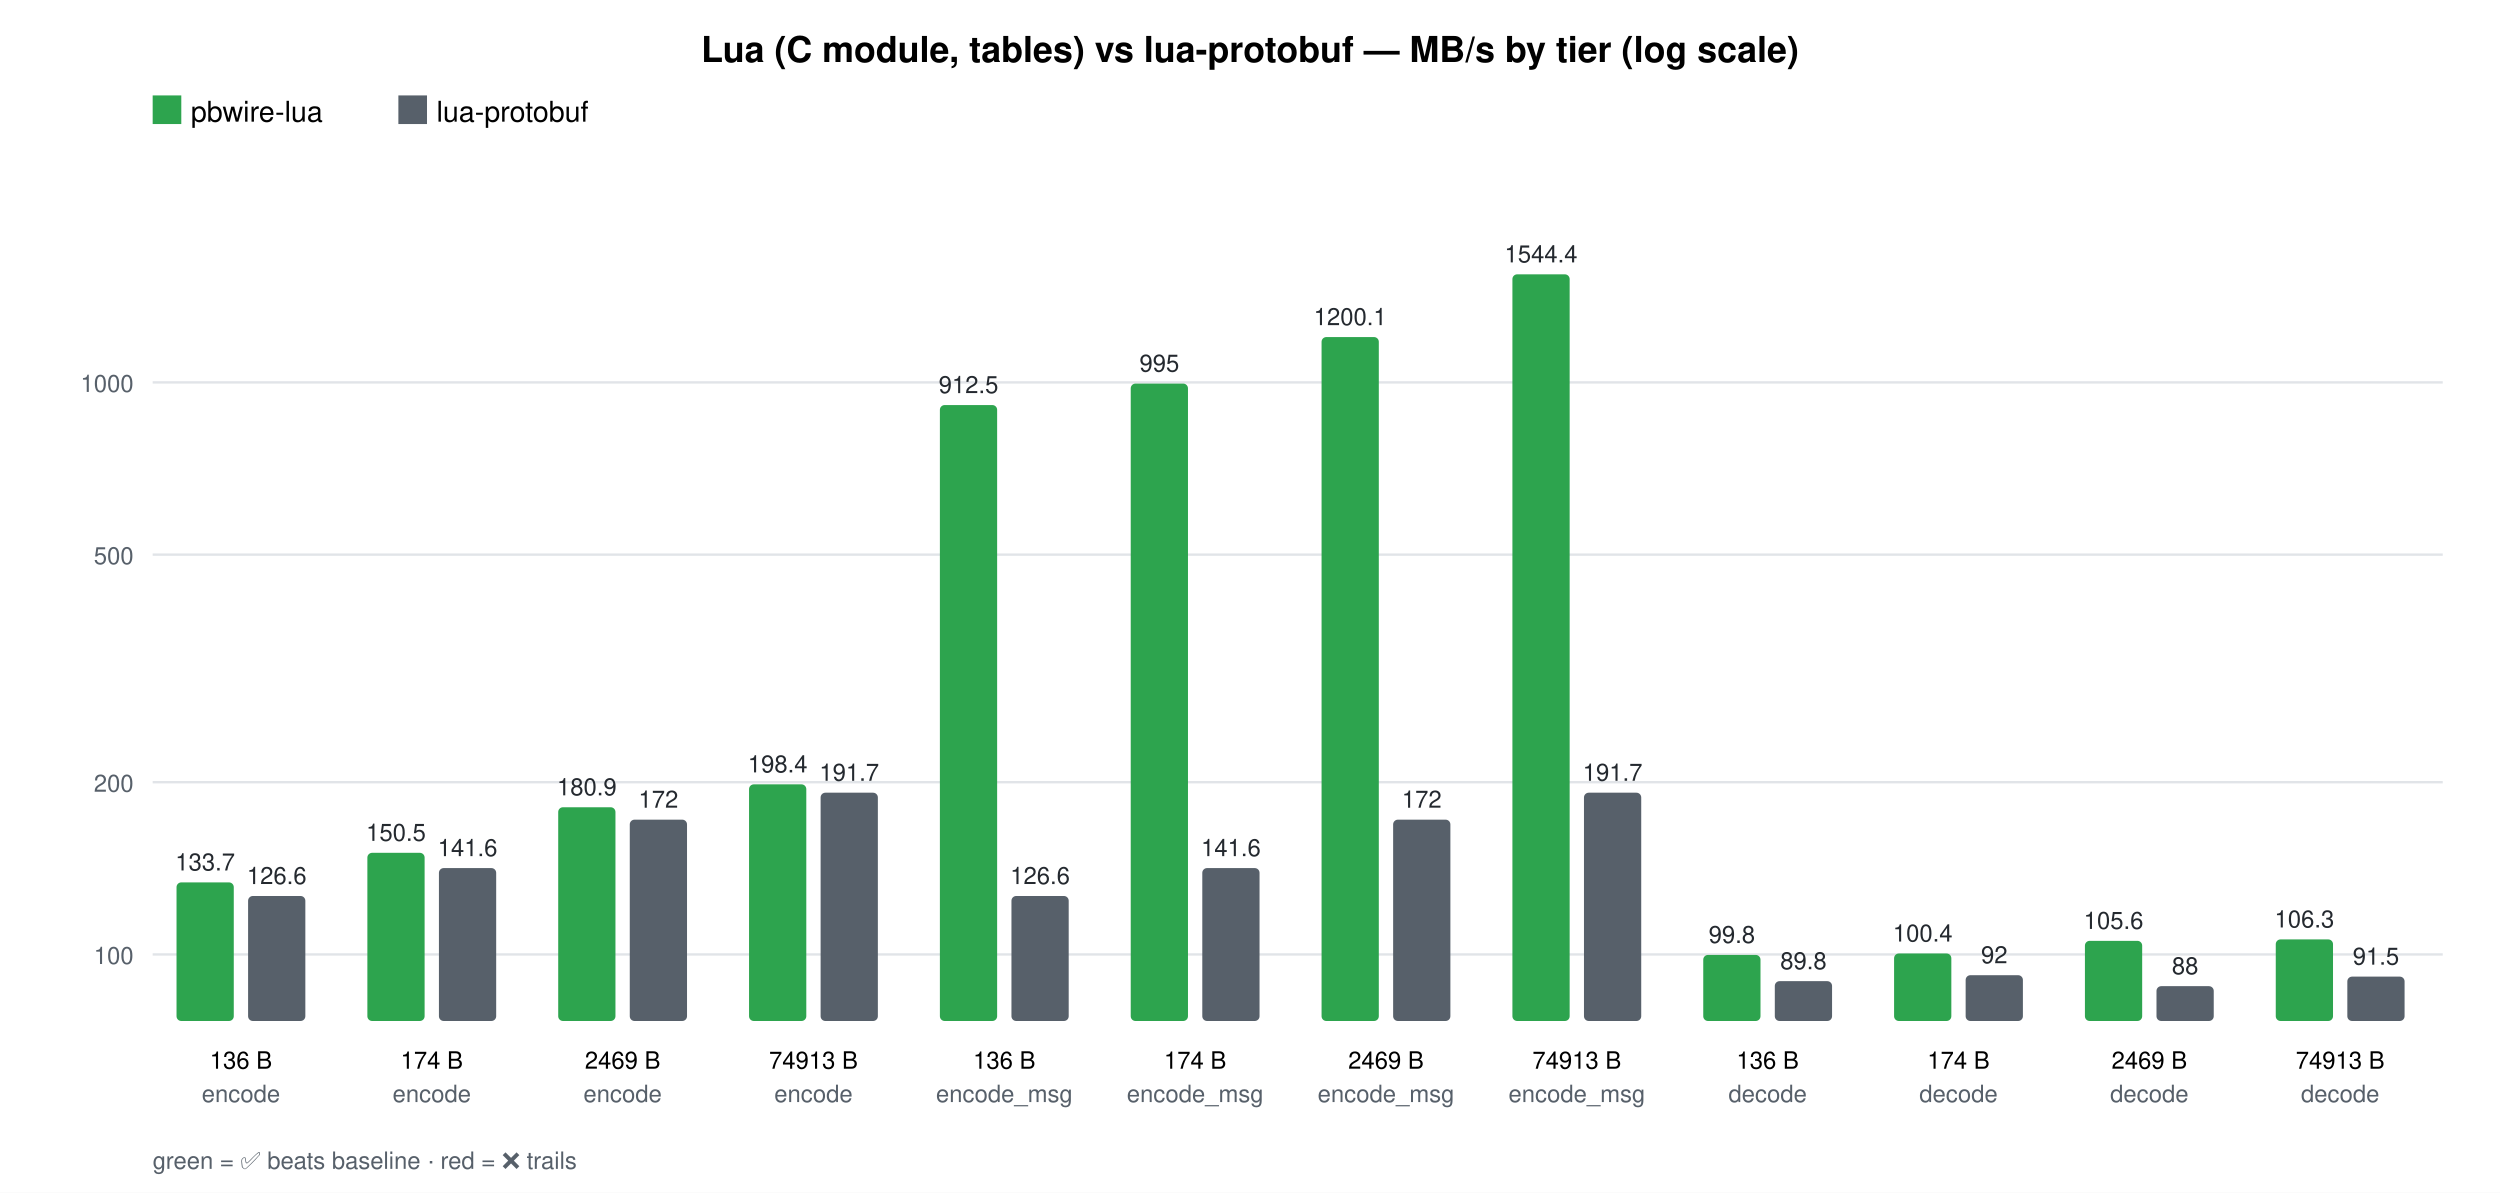
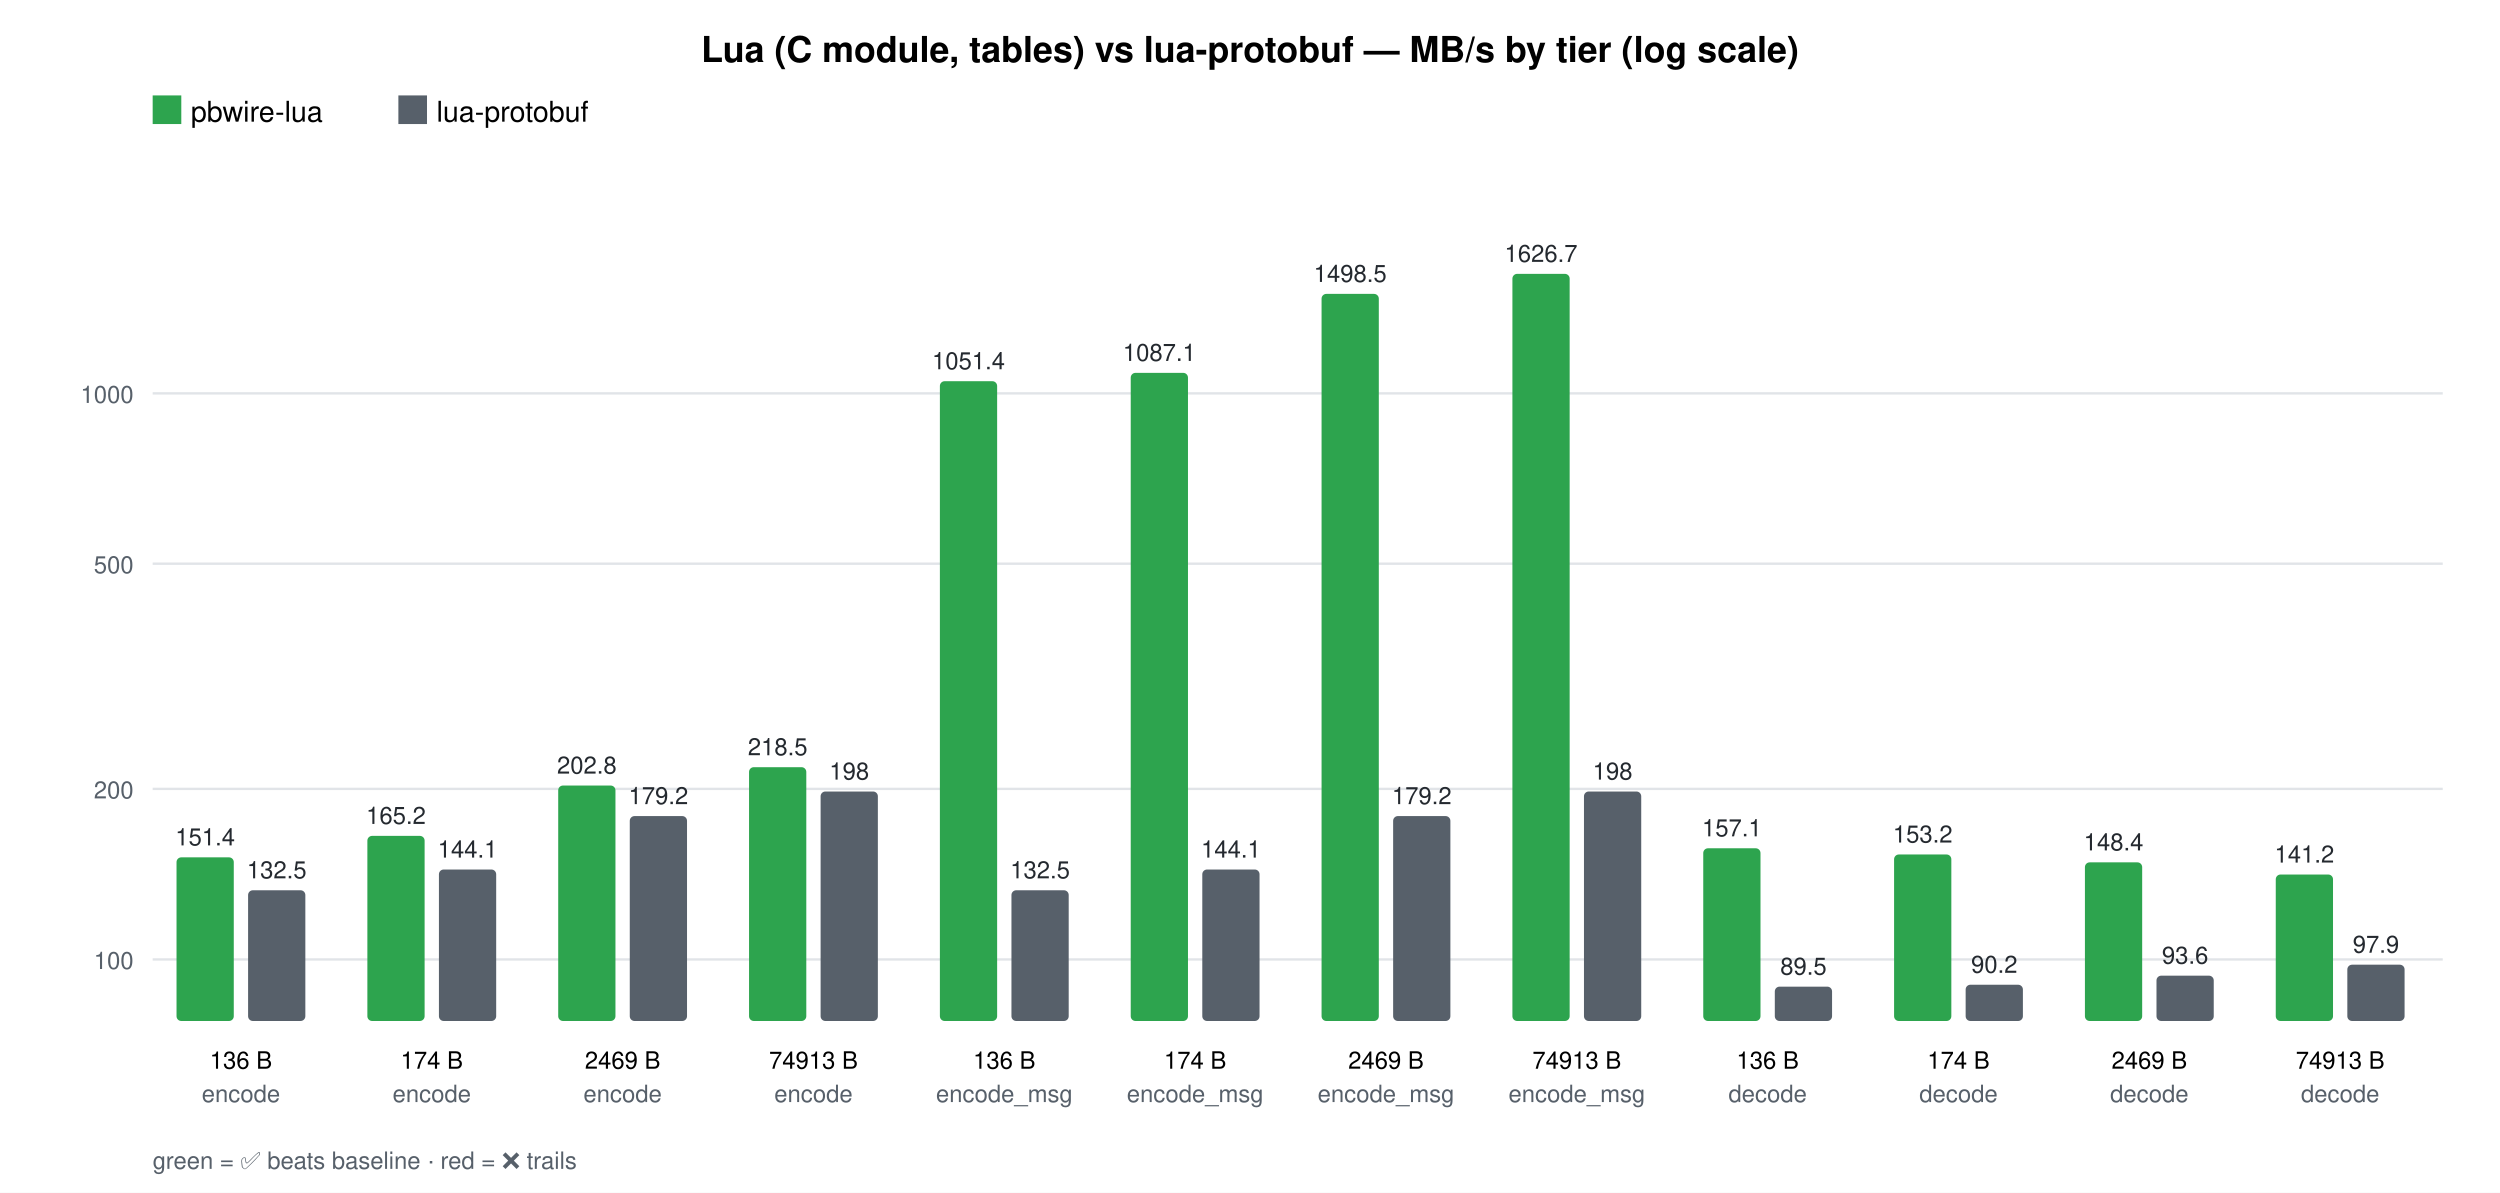
<svg xmlns="http://www.w3.org/2000/svg" width="1048" height="500" font-family="Helvetica, Arial, sans-serif">
  <rect width="1048" height="500" fill="#ffffff" />
  <text x="524.0" y="26" text-anchor="middle" font-size="15" font-weight="bold">Lua (C module, tables) vs lua-protobuf — MB/s by tier (log scale)</text>
  <rect x="64" y="40" width="12" height="12" fill="#2da44e" />
  <text x="80" y="51" font-size="12">pbwire-lua</text>
  <rect x="167.0" y="40" width="12" height="12" fill="#57606a" />
  <text x="183.0" y="51" font-size="12">lua-protobuf</text>
-   <line x1="64" y1="400.1" x2="1024" y2="400.1" stroke="#e1e4e8" />
-   <text x="56" y="404.1" text-anchor="end" font-size="10" fill="#57606a">100</text>
-   <line x1="64" y1="327.9" x2="1024" y2="327.9" stroke="#e1e4e8" />
-   <text x="56" y="331.9" text-anchor="end" font-size="10" fill="#57606a">200</text>
-   <line x1="64" y1="232.5" x2="1024" y2="232.5" stroke="#e1e4e8" />
-   <text x="56" y="236.5" text-anchor="end" font-size="10" fill="#57606a">500</text>
-   <line x1="64" y1="160.3" x2="1024" y2="160.3" stroke="#e1e4e8" />
-   <text x="56" y="164.3" text-anchor="end" font-size="10" fill="#57606a">1000</text>
+   <line x1="64" y1="402.2" x2="1024" y2="402.2" stroke="#e1e4e8" />
+   <text x="56" y="406.2" text-anchor="end" font-size="10" fill="#57606a">100</text>
+   <line x1="64" y1="330.7" x2="1024" y2="330.7" stroke="#e1e4e8" />
+   <text x="56" y="334.7" text-anchor="end" font-size="10" fill="#57606a">200</text>
+   <line x1="64" y1="236.3" x2="1024" y2="236.3" stroke="#e1e4e8" />
+   <text x="56" y="240.3" text-anchor="end" font-size="10" fill="#57606a">500</text>
+   <line x1="64" y1="164.9" x2="1024" y2="164.9" stroke="#e1e4e8" />
+   <text x="56" y="168.9" text-anchor="end" font-size="10" fill="#57606a">1000</text>
  <text x="101.0" y="448" text-anchor="middle" font-size="10">136 B</text>
  <text x="101.0" y="462" text-anchor="middle" font-size="10" fill="#57606a">encode</text>
-   <rect x="74.0" y="369.9" width="24" height="58.1" rx="2" fill="#2da44e" />
-   <text x="86.0" y="364.9" text-anchor="middle" font-size="10" fill="#24292f">133.7</text>
-   <rect x="104.0" y="375.6" width="24" height="52.4" rx="2" fill="#57606a" />
-   <text x="116.0" y="370.6" text-anchor="middle" font-size="10" fill="#24292f">126.6</text>
+   <rect x="74.0" y="359.4" width="24" height="68.6" rx="2" fill="#2da44e" />
+   <text x="86.0" y="354.4" text-anchor="middle" font-size="10" fill="#24292f">151.4</text>
+   <rect x="104.0" y="373.2" width="24" height="54.8" rx="2" fill="#57606a" />
+   <text x="116.0" y="368.2" text-anchor="middle" font-size="10" fill="#24292f">132.5</text>
  <text x="181.0" y="448" text-anchor="middle" font-size="10">174 B</text>
  <text x="181.0" y="462" text-anchor="middle" font-size="10" fill="#57606a">encode</text>
-   <rect x="154.0" y="357.5" width="24" height="70.5" rx="2" fill="#2da44e" />
-   <text x="166.0" y="352.5" text-anchor="middle" font-size="10" fill="#24292f">150.5</text>
-   <rect x="184.0" y="363.9" width="24" height="64.1" rx="2" fill="#57606a" />
-   <text x="196.0" y="358.9" text-anchor="middle" font-size="10" fill="#24292f">141.6</text>
+   <rect x="154.0" y="350.4" width="24" height="77.6" rx="2" fill="#2da44e" />
+   <text x="166.0" y="345.4" text-anchor="middle" font-size="10" fill="#24292f">165.2</text>
+   <rect x="184.0" y="364.5" width="24" height="63.5" rx="2" fill="#57606a" />
+   <text x="196.0" y="359.5" text-anchor="middle" font-size="10" fill="#24292f">144.1</text>
  <text x="261.0" y="448" text-anchor="middle" font-size="10">2469 B</text>
  <text x="261.0" y="462" text-anchor="middle" font-size="10" fill="#57606a">encode</text>
-   <rect x="234.0" y="338.4" width="24" height="89.6" rx="2" fill="#2da44e" />
-   <text x="246.0" y="333.4" text-anchor="middle" font-size="10" fill="#24292f">180.9</text>
-   <rect x="264.0" y="343.6" width="24" height="84.4" rx="2" fill="#57606a" />
-   <text x="276.0" y="338.6" text-anchor="middle" font-size="10" fill="#24292f">172</text>
+   <rect x="234.0" y="329.3" width="24" height="98.7" rx="2" fill="#2da44e" />
+   <text x="246.0" y="324.3" text-anchor="middle" font-size="10" fill="#24292f">202.8</text>
+   <rect x="264.0" y="342.1" width="24" height="85.9" rx="2" fill="#57606a" />
+   <text x="276.0" y="337.1" text-anchor="middle" font-size="10" fill="#24292f">179.2</text>
  <text x="341.0" y="448" text-anchor="middle" font-size="10">74913 B</text>
  <text x="341.0" y="462" text-anchor="middle" font-size="10" fill="#57606a">encode</text>
-   <rect x="314.0" y="328.8" width="24" height="99.2" rx="2" fill="#2da44e" />
-   <text x="326.0" y="323.8" text-anchor="middle" font-size="10" fill="#24292f">198.4</text>
-   <rect x="344.0" y="332.3" width="24" height="95.7" rx="2" fill="#57606a" />
-   <text x="356.0" y="327.3" text-anchor="middle" font-size="10" fill="#24292f">191.7</text>
+   <rect x="314.0" y="321.6" width="24" height="106.4" rx="2" fill="#2da44e" />
+   <text x="326.0" y="316.6" text-anchor="middle" font-size="10" fill="#24292f">218.5</text>
+   <rect x="344.0" y="331.8" width="24" height="96.2" rx="2" fill="#57606a" />
+   <text x="356.0" y="326.8" text-anchor="middle" font-size="10" fill="#24292f">198</text>
  <text x="421.0" y="448" text-anchor="middle" font-size="10">136 B</text>
  <text x="421.0" y="462" text-anchor="middle" font-size="10" fill="#57606a">encode_msg</text>
-   <rect x="394.0" y="169.8" width="24" height="258.2" rx="2" fill="#2da44e" />
-   <text x="406.0" y="164.8" text-anchor="middle" font-size="10" fill="#24292f">912.5</text>
-   <rect x="424.0" y="375.6" width="24" height="52.4" rx="2" fill="#57606a" />
-   <text x="436.0" y="370.6" text-anchor="middle" font-size="10" fill="#24292f">126.6</text>
+   <rect x="394.0" y="159.8" width="24" height="268.2" rx="2" fill="#2da44e" />
+   <text x="406.0" y="154.8" text-anchor="middle" font-size="10" fill="#24292f">1051.4</text>
+   <rect x="424.0" y="373.2" width="24" height="54.8" rx="2" fill="#57606a" />
+   <text x="436.0" y="368.2" text-anchor="middle" font-size="10" fill="#24292f">132.5</text>
  <text x="501.0" y="448" text-anchor="middle" font-size="10">174 B</text>
  <text x="501.0" y="462" text-anchor="middle" font-size="10" fill="#57606a">encode_msg</text>
-   <rect x="474.0" y="160.8" width="24" height="267.2" rx="2" fill="#2da44e" />
-   <text x="486.0" y="155.8" text-anchor="middle" font-size="10" fill="#24292f">995</text>
-   <rect x="504.0" y="363.9" width="24" height="64.1" rx="2" fill="#57606a" />
-   <text x="516.0" y="358.9" text-anchor="middle" font-size="10" fill="#24292f">141.6</text>
+   <rect x="474.0" y="156.3" width="24" height="271.7" rx="2" fill="#2da44e" />
+   <text x="486.0" y="151.3" text-anchor="middle" font-size="10" fill="#24292f">1087.1</text>
+   <rect x="504.0" y="364.5" width="24" height="63.5" rx="2" fill="#57606a" />
+   <text x="516.0" y="359.5" text-anchor="middle" font-size="10" fill="#24292f">144.1</text>
  <text x="581.0" y="448" text-anchor="middle" font-size="10">2469 B</text>
  <text x="581.0" y="462" text-anchor="middle" font-size="10" fill="#57606a">encode_msg</text>
-   <rect x="554.0" y="141.3" width="24" height="286.7" rx="2" fill="#2da44e" />
-   <text x="566.0" y="136.3" text-anchor="middle" font-size="10" fill="#24292f">1200.1</text>
-   <rect x="584.0" y="343.6" width="24" height="84.4" rx="2" fill="#57606a" />
-   <text x="596.0" y="338.6" text-anchor="middle" font-size="10" fill="#24292f">172</text>
+   <rect x="554.0" y="123.2" width="24" height="304.8" rx="2" fill="#2da44e" />
+   <text x="566.0" y="118.2" text-anchor="middle" font-size="10" fill="#24292f">1498.5</text>
+   <rect x="584.0" y="342.1" width="24" height="85.9" rx="2" fill="#57606a" />
+   <text x="596.0" y="337.1" text-anchor="middle" font-size="10" fill="#24292f">179.2</text>
  <text x="661.0" y="448" text-anchor="middle" font-size="10">74913 B</text>
  <text x="661.0" y="462" text-anchor="middle" font-size="10" fill="#57606a">encode_msg</text>
-   <rect x="634.0" y="115.0" width="24" height="313.0" rx="2" fill="#2da44e" />
-   <text x="646.0" y="110.0" text-anchor="middle" font-size="10" fill="#24292f">1544.4</text>
-   <rect x="664.0" y="332.3" width="24" height="95.7" rx="2" fill="#57606a" />
-   <text x="676.0" y="327.3" text-anchor="middle" font-size="10" fill="#24292f">191.7</text>
+   <rect x="634.0" y="114.8" width="24" height="313.2" rx="2" fill="#2da44e" />
+   <text x="646.0" y="109.8" text-anchor="middle" font-size="10" fill="#24292f">1626.7</text>
+   <rect x="664.0" y="331.8" width="24" height="96.2" rx="2" fill="#57606a" />
+   <text x="676.0" y="326.8" text-anchor="middle" font-size="10" fill="#24292f">198</text>
  <text x="741.0" y="448" text-anchor="middle" font-size="10">136 B</text>
  <text x="741.0" y="462" text-anchor="middle" font-size="10" fill="#57606a">decode</text>
-   <rect x="714.0" y="400.3" width="24" height="27.7" rx="2" fill="#2da44e" />
-   <text x="726.0" y="395.3" text-anchor="middle" font-size="10" fill="#24292f">99.8</text>
-   <rect x="744.0" y="411.3" width="24" height="16.7" rx="2" fill="#57606a" />
-   <text x="756.0" y="406.3" text-anchor="middle" font-size="10" fill="#24292f">89.8</text>
+   <rect x="714.0" y="355.6" width="24" height="72.4" rx="2" fill="#2da44e" />
+   <text x="726.0" y="350.6" text-anchor="middle" font-size="10" fill="#24292f">157.1</text>
+   <rect x="744.0" y="413.6" width="24" height="14.4" rx="2" fill="#57606a" />
+   <text x="756.0" y="408.6" text-anchor="middle" font-size="10" fill="#24292f">89.5</text>
  <text x="821.0" y="448" text-anchor="middle" font-size="10">174 B</text>
  <text x="821.0" y="462" text-anchor="middle" font-size="10" fill="#57606a">decode</text>
-   <rect x="794.0" y="399.7" width="24" height="28.3" rx="2" fill="#2da44e" />
-   <text x="806.0" y="394.7" text-anchor="middle" font-size="10" fill="#24292f">100.4</text>
-   <rect x="824.0" y="408.8" width="24" height="19.2" rx="2" fill="#57606a" />
-   <text x="836.0" y="403.8" text-anchor="middle" font-size="10" fill="#24292f">92</text>
+   <rect x="794.0" y="358.2" width="24" height="69.8" rx="2" fill="#2da44e" />
+   <text x="806.0" y="353.2" text-anchor="middle" font-size="10" fill="#24292f">153.2</text>
+   <rect x="824.0" y="412.8" width="24" height="15.2" rx="2" fill="#57606a" />
+   <text x="836.0" y="407.8" text-anchor="middle" font-size="10" fill="#24292f">90.2</text>
  <text x="901.0" y="448" text-anchor="middle" font-size="10">2469 B</text>
  <text x="901.0" y="462" text-anchor="middle" font-size="10" fill="#57606a">decode</text>
-   <rect x="874.0" y="394.4" width="24" height="33.6" rx="2" fill="#2da44e" />
-   <text x="886.0" y="389.4" text-anchor="middle" font-size="10" fill="#24292f">105.6</text>
-   <rect x="904.0" y="413.4" width="24" height="14.6" rx="2" fill="#57606a" />
-   <text x="916.0" y="408.4" text-anchor="middle" font-size="10" fill="#24292f">88</text>
+   <rect x="874.0" y="361.5" width="24" height="66.5" rx="2" fill="#2da44e" />
+   <text x="886.0" y="356.5" text-anchor="middle" font-size="10" fill="#24292f">148.4</text>
+   <rect x="904.0" y="409.0" width="24" height="19.0" rx="2" fill="#57606a" />
+   <text x="916.0" y="404.0" text-anchor="middle" font-size="10" fill="#24292f">93.6</text>
  <text x="981.0" y="448" text-anchor="middle" font-size="10">74913 B</text>
  <text x="981.0" y="462" text-anchor="middle" font-size="10" fill="#57606a">decode</text>
-   <rect x="954.0" y="393.8" width="24" height="34.2" rx="2" fill="#2da44e" />
-   <text x="966.0" y="388.8" text-anchor="middle" font-size="10" fill="#24292f">106.3</text>
-   <rect x="984.0" y="409.4" width="24" height="18.6" rx="2" fill="#57606a" />
-   <text x="996.0" y="404.4" text-anchor="middle" font-size="10" fill="#24292f">91.5</text>
+   <rect x="954.0" y="366.6" width="24" height="61.4" rx="2" fill="#2da44e" />
+   <text x="966.0" y="361.6" text-anchor="middle" font-size="10" fill="#24292f">141.2</text>
+   <rect x="984.0" y="404.4" width="24" height="23.6" rx="2" fill="#57606a" />
+   <text x="996.0" y="399.4" text-anchor="middle" font-size="10" fill="#24292f">97.9</text>
  <text x="64" y="490" font-size="10" fill="#57606a">green = ✅ beats baseline · red = ❌ trails</text>
</svg>
